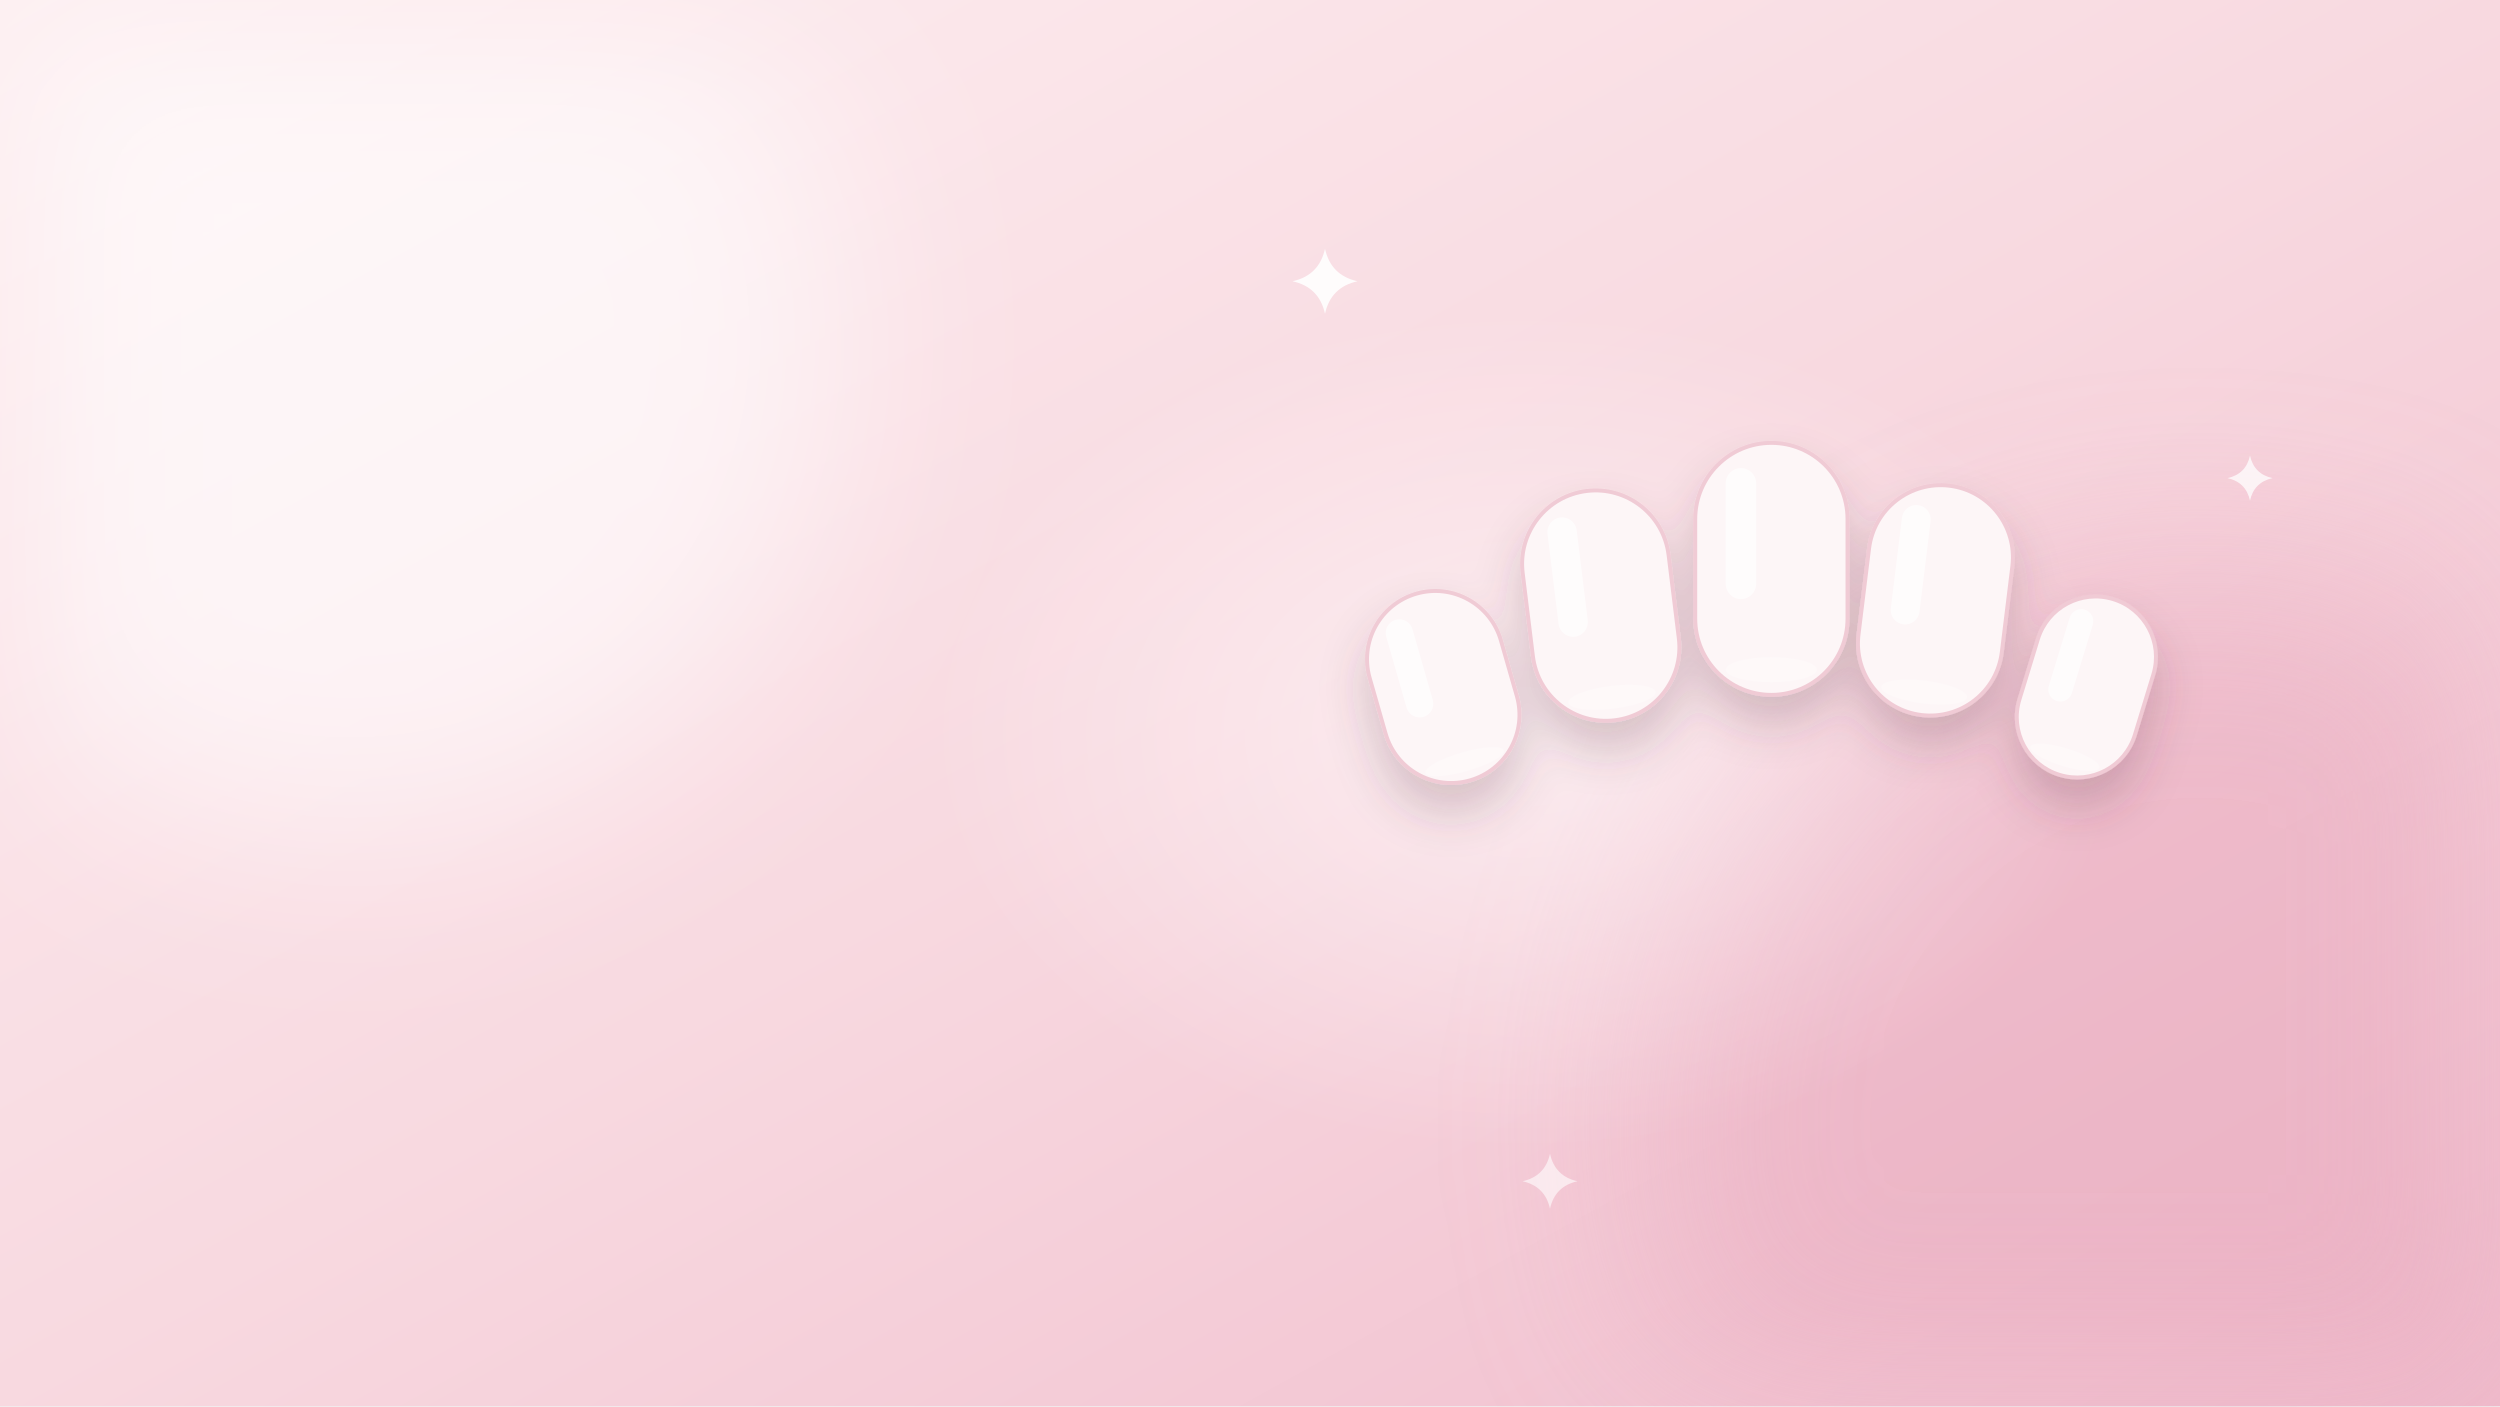
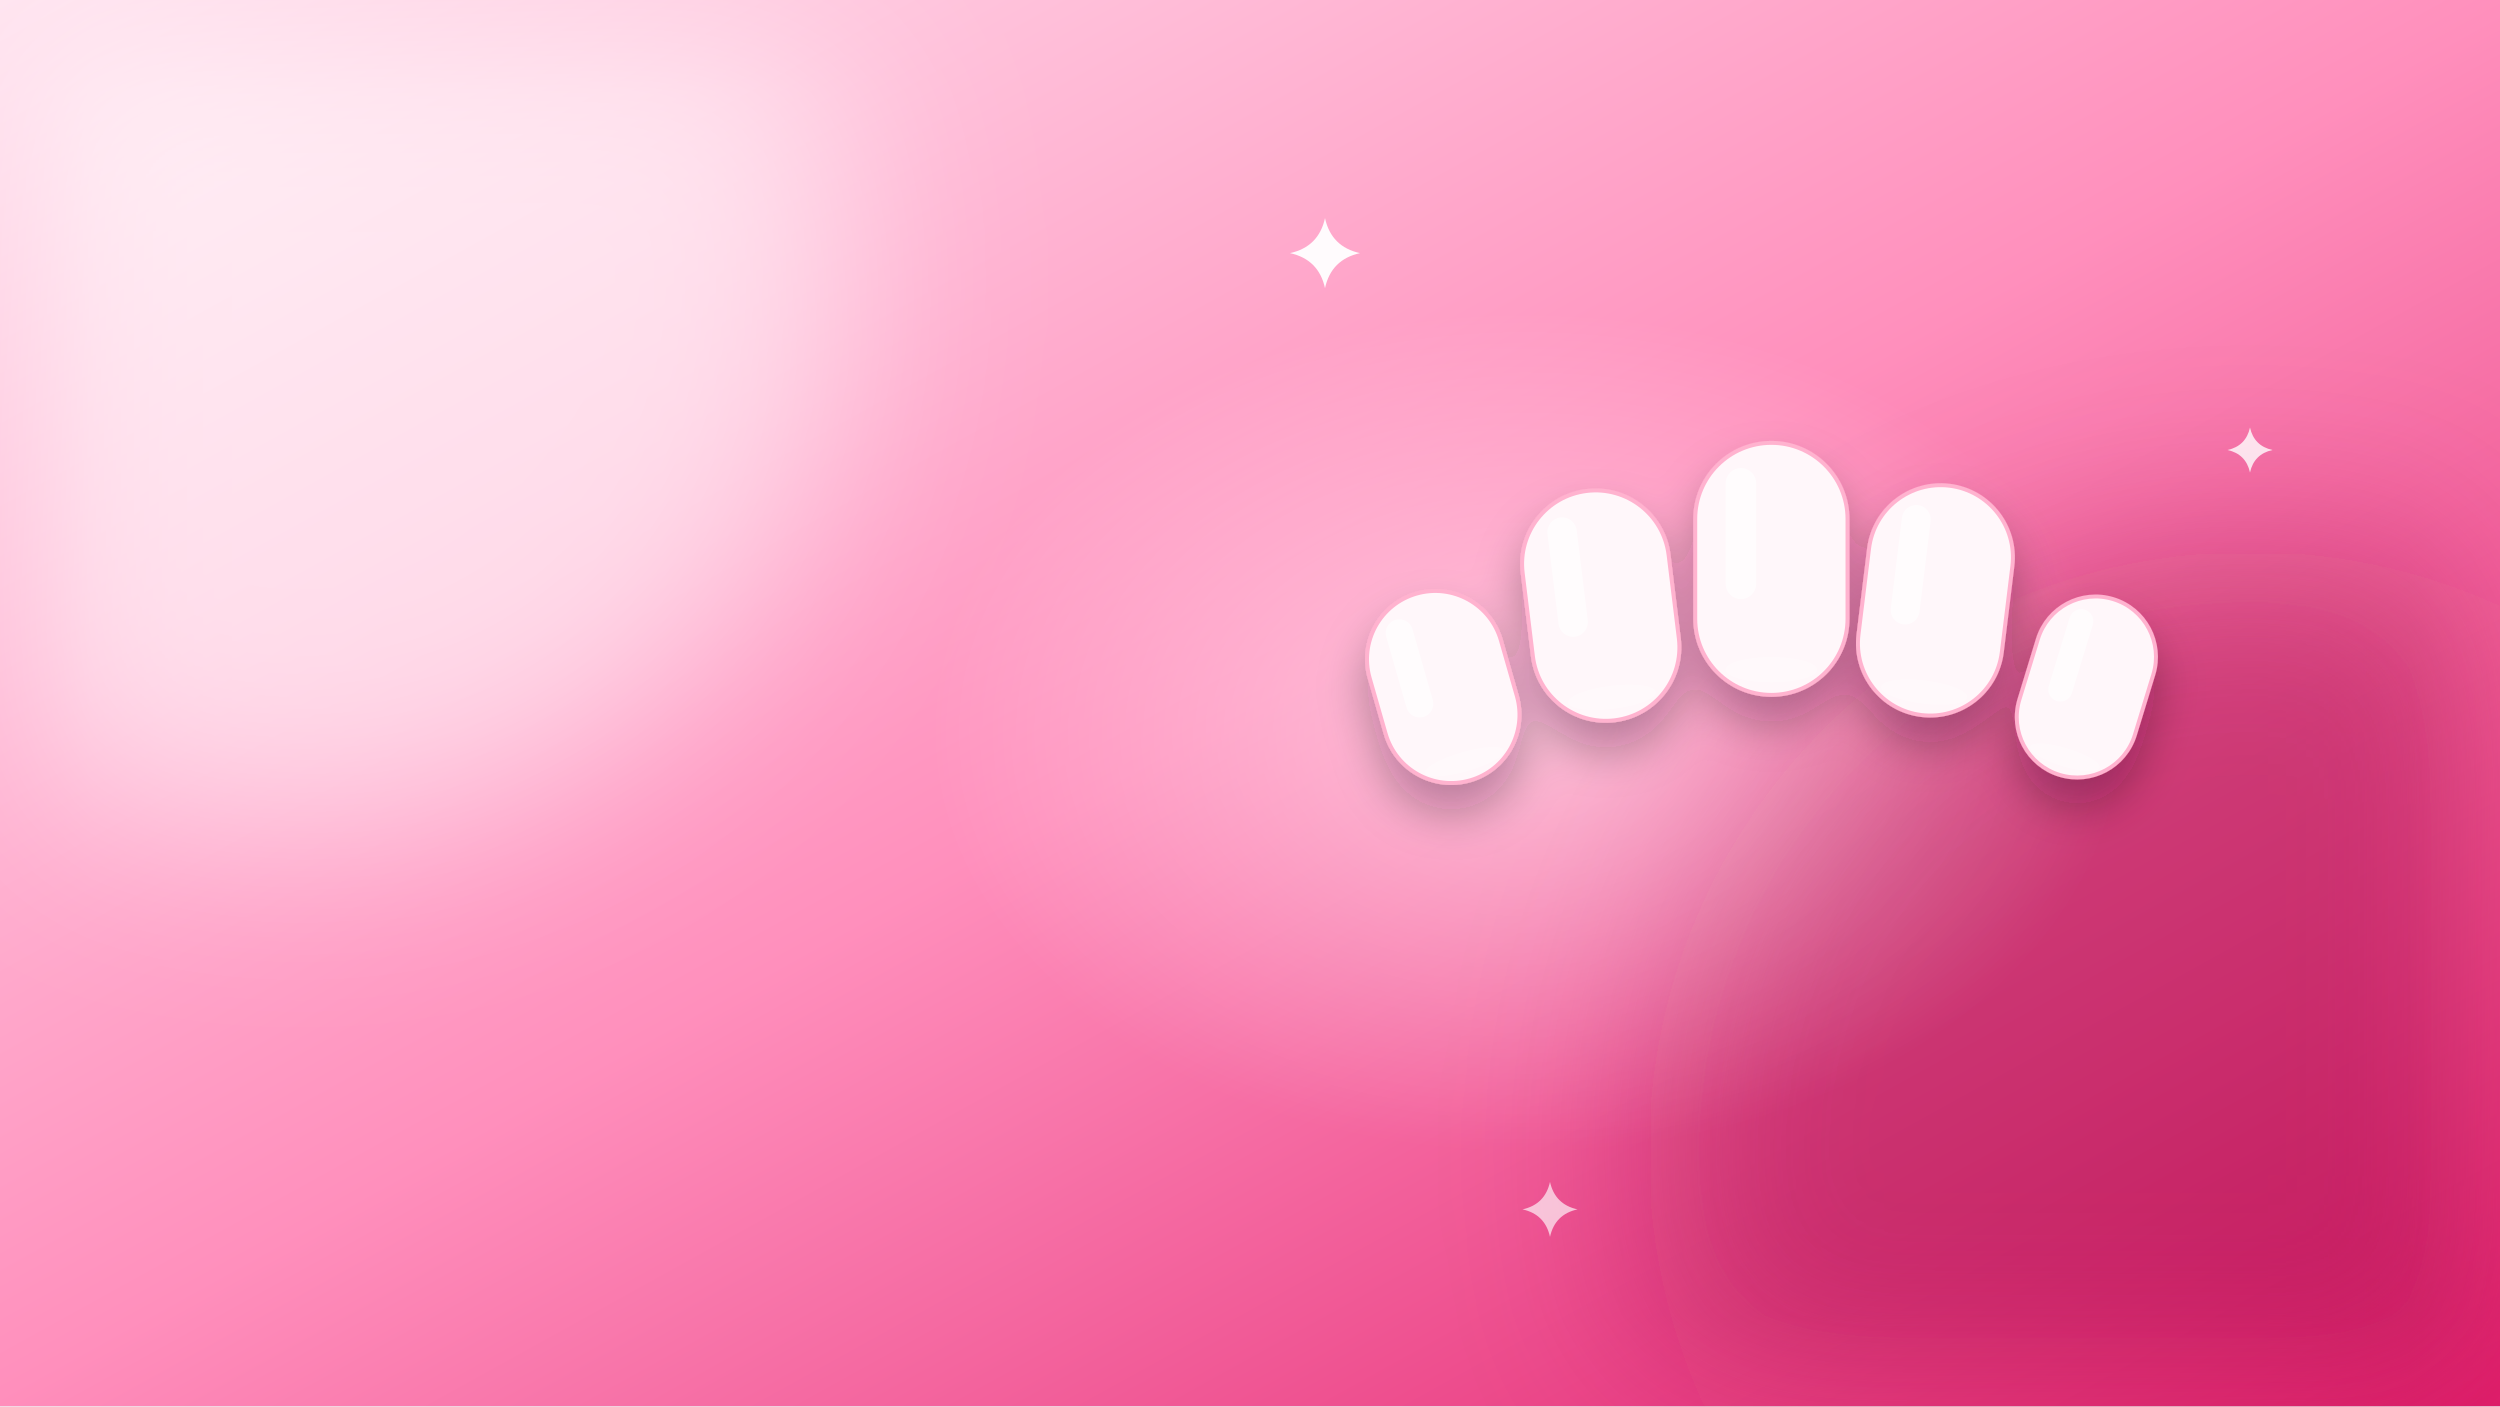
<svg xmlns="http://www.w3.org/2000/svg" viewBox="0 0 1600 900" width="1600" height="900" role="img">
  <defs>
    <linearGradient id="bgg0" x1="0" y1="0" x2="1" y2="1">
-       <stop offset="0%" stop-color="#FDEFF1" />
-       <stop offset="50%" stop-color="#F8D9E0" />
-       <stop offset="100%" stop-color="#EFBACB" />
+       <stop offset="0%" stop-color="#FFE3EF" />
+       <stop offset="50%" stop-color="#FF8FBC" />
+       <stop offset="100%" stop-color="#E01B6A" />
    </linearGradient>
    <radialGradient id="halog0" cx="50%" cy="50%">
      <stop offset="0%" stop-color="#ffffff" stop-opacity="0.9" />
      <stop offset="100%" stop-color="#ffffff" stop-opacity="0" />
    </radialGradient>
    <filter id="blurg0" x="-40%" y="-40%" width="180%" height="180%">
      <feGaussianBlur stdDeviation="62" />
    </filter>
    <filter id="dropg0" x="-20%" y="-20%" width="140%" height="150%">
-       <feDropShadow dx="0" dy="17.778" stdDeviation="14.545" flood-color="#5A3A40" flood-opacity="0.22" />
+       <feDropShadow dx="0" dy="17.778" stdDeviation="14.545" flood-color="#1A0E14" flood-opacity="0.3" />
    </filter>
  </defs>
  <rect width="1600" height="900" fill="url(#bgg0)" />
-   <circle cx="224" cy="216" r="320" fill="#FFFFFF" opacity="0.6" filter="url(#blurg0)" />
-   <circle cx="1408" cy="720" r="352" fill="#E5A2B8" opacity="0.42" filter="url(#blurg0)" />
-   <ellipse cx="976" cy="468" rx="384" ry="270" fill="url(#halog0)" opacity="0.62" />
+   <circle cx="192" cy="180" r="352" fill="#FFFFFF" opacity="0.55" filter="url(#blurg0)" />
+   <circle cx="1440" cy="738" r="384" fill="#A00E49" opacity="0.45" filter="url(#blurg0)" />
+   <ellipse cx="976" cy="468" rx="384" ry="270" fill="url(#halog0)" opacity="0.55" />
  <g filter="url(#dropg0)">
    <g transform="translate(880 270) scale(1.68)">
      <g transform="rotate(-16 26 101)">
-         <rect x="0" y="64" width="52" height="74" rx="26" fill="#FDF6F7" stroke="#F0CBD5" stroke-width="1.5" />
+         <rect x="0" y="64" width="52" height="74" rx="26" fill="#FFF7FA" stroke="#FFB3CF" stroke-width="1.5" />
        <rect x="10.4" y="71.4" width="10.4" height="38.48" rx="5.2" fill="#FFFFFF" opacity="0.65" />
        <ellipse cx="26" cy="130.6" rx="15.6" ry="3.7" fill="#FFFFFF" opacity="0.28" />
      </g>
      <g transform="rotate(-7 86 70)">
-         <rect x="58" y="26" width="56" height="88" rx="28" fill="#FDF6F7" stroke="#F0CBD5" stroke-width="1.5" />
+         <rect x="58" y="26" width="56" height="88" rx="28" fill="#FFF7FA" stroke="#FFB3CF" stroke-width="1.5" />
        <rect x="69.2" y="34.8" width="11.2" height="45.76" rx="5.6" fill="#FFFFFF" opacity="0.65" />
        <ellipse cx="86" cy="105.2" rx="16.8" ry="4.4" fill="#FFFFFF" opacity="0.28" />
      </g>
      <g transform="rotate(0 151 56)">
-         <rect x="122" y="8" width="58" height="96" rx="29" fill="#FDF6F7" stroke="#F0CBD5" stroke-width="1.5" />
+         <rect x="122" y="8" width="58" height="96" rx="29" fill="#FFF7FA" stroke="#FFB3CF" stroke-width="1.5" />
        <rect x="133.6" y="17.6" width="11.6" height="49.92" rx="5.8" fill="#FFFFFF" opacity="0.65" />
        <ellipse cx="151" cy="94.4" rx="17.4" ry="4.8" fill="#FFFFFF" opacity="0.28" />
      </g>
      <g transform="rotate(7 213.5 68)">
-         <rect x="186" y="24" width="55" height="88" rx="27.5" fill="#FDF6F7" stroke="#F0CBD5" stroke-width="1.5" />
+         <rect x="186" y="24" width="55" height="88" rx="27.5" fill="#FFF7FA" stroke="#FFB3CF" stroke-width="1.5" />
        <rect x="197" y="32.8" width="11" height="45.76" rx="5.5" fill="#FFFFFF" opacity="0.65" />
        <ellipse cx="213.5" cy="103.2" rx="16.5" ry="4.4" fill="#FFFFFF" opacity="0.28" />
      </g>
      <g transform="rotate(17 271 101)">
-         <rect x="248" y="66" width="46" height="70" rx="23" fill="#FDF6F7" stroke="#F0CBD5" stroke-width="1.5" />
+         <rect x="248" y="66" width="46" height="70" rx="23" fill="#FFF7FA" stroke="#FFB3CF" stroke-width="1.5" />
        <rect x="257.2" y="73" width="9.2" height="36.4" rx="4.6" fill="#FFFFFF" opacity="0.65" />
        <ellipse cx="271" cy="129" rx="13.8" ry="3.5" fill="#FFFFFF" opacity="0.28" />
      </g>
    </g>
  </g>
-   <path d="M848 159.2 Q851.744 176.256 868.8 180 Q851.744 183.744 848 200.8 Q844.256 183.744 827.2 180 Q844.256 176.256 848 159.2 Z" fill="#FFFFFF" opacity="0.9" />
-   <path d="M1440 291.6 Q1442.592 303.408 1454.4 306 Q1442.592 308.592 1440 320.4 Q1437.408 308.592 1425.6 306 Q1437.408 303.408 1440 291.6 Z" fill="#FFFFFF" opacity="0.75" />
-   <path d="M992 738.4 Q995.168 752.832 1009.6 756 Q995.168 759.168 992 773.6 Q988.832 759.168 974.4 756 Q988.832 752.832 992 738.4 Z" fill="#FFFFFF" opacity="0.6" />
+   <path d="M848 139.6 Q852.032 157.968 870.4 162 Q852.032 166.032 848 184.4 Q843.968 166.032 825.6 162 Q843.968 157.968 848 139.6 Z" fill="#FFFFFF" opacity="0.95" />
+   <path d="M1440 273.6 Q1442.592 285.408 1454.4 288 Q1442.592 290.592 1440 302.4 Q1437.408 290.592 1425.6 288 Q1437.408 285.408 1440 273.6 Z" fill="#FFFFFF" opacity="0.8" />
+   <path d="M992 756.4 Q995.168 770.832 1009.6 774 Q995.168 777.168 992 791.6 Q988.832 777.168 974.4 774 Q988.832 770.832 992 756.4 Z" fill="#FFFFFF" opacity="0.65" />
</svg>
